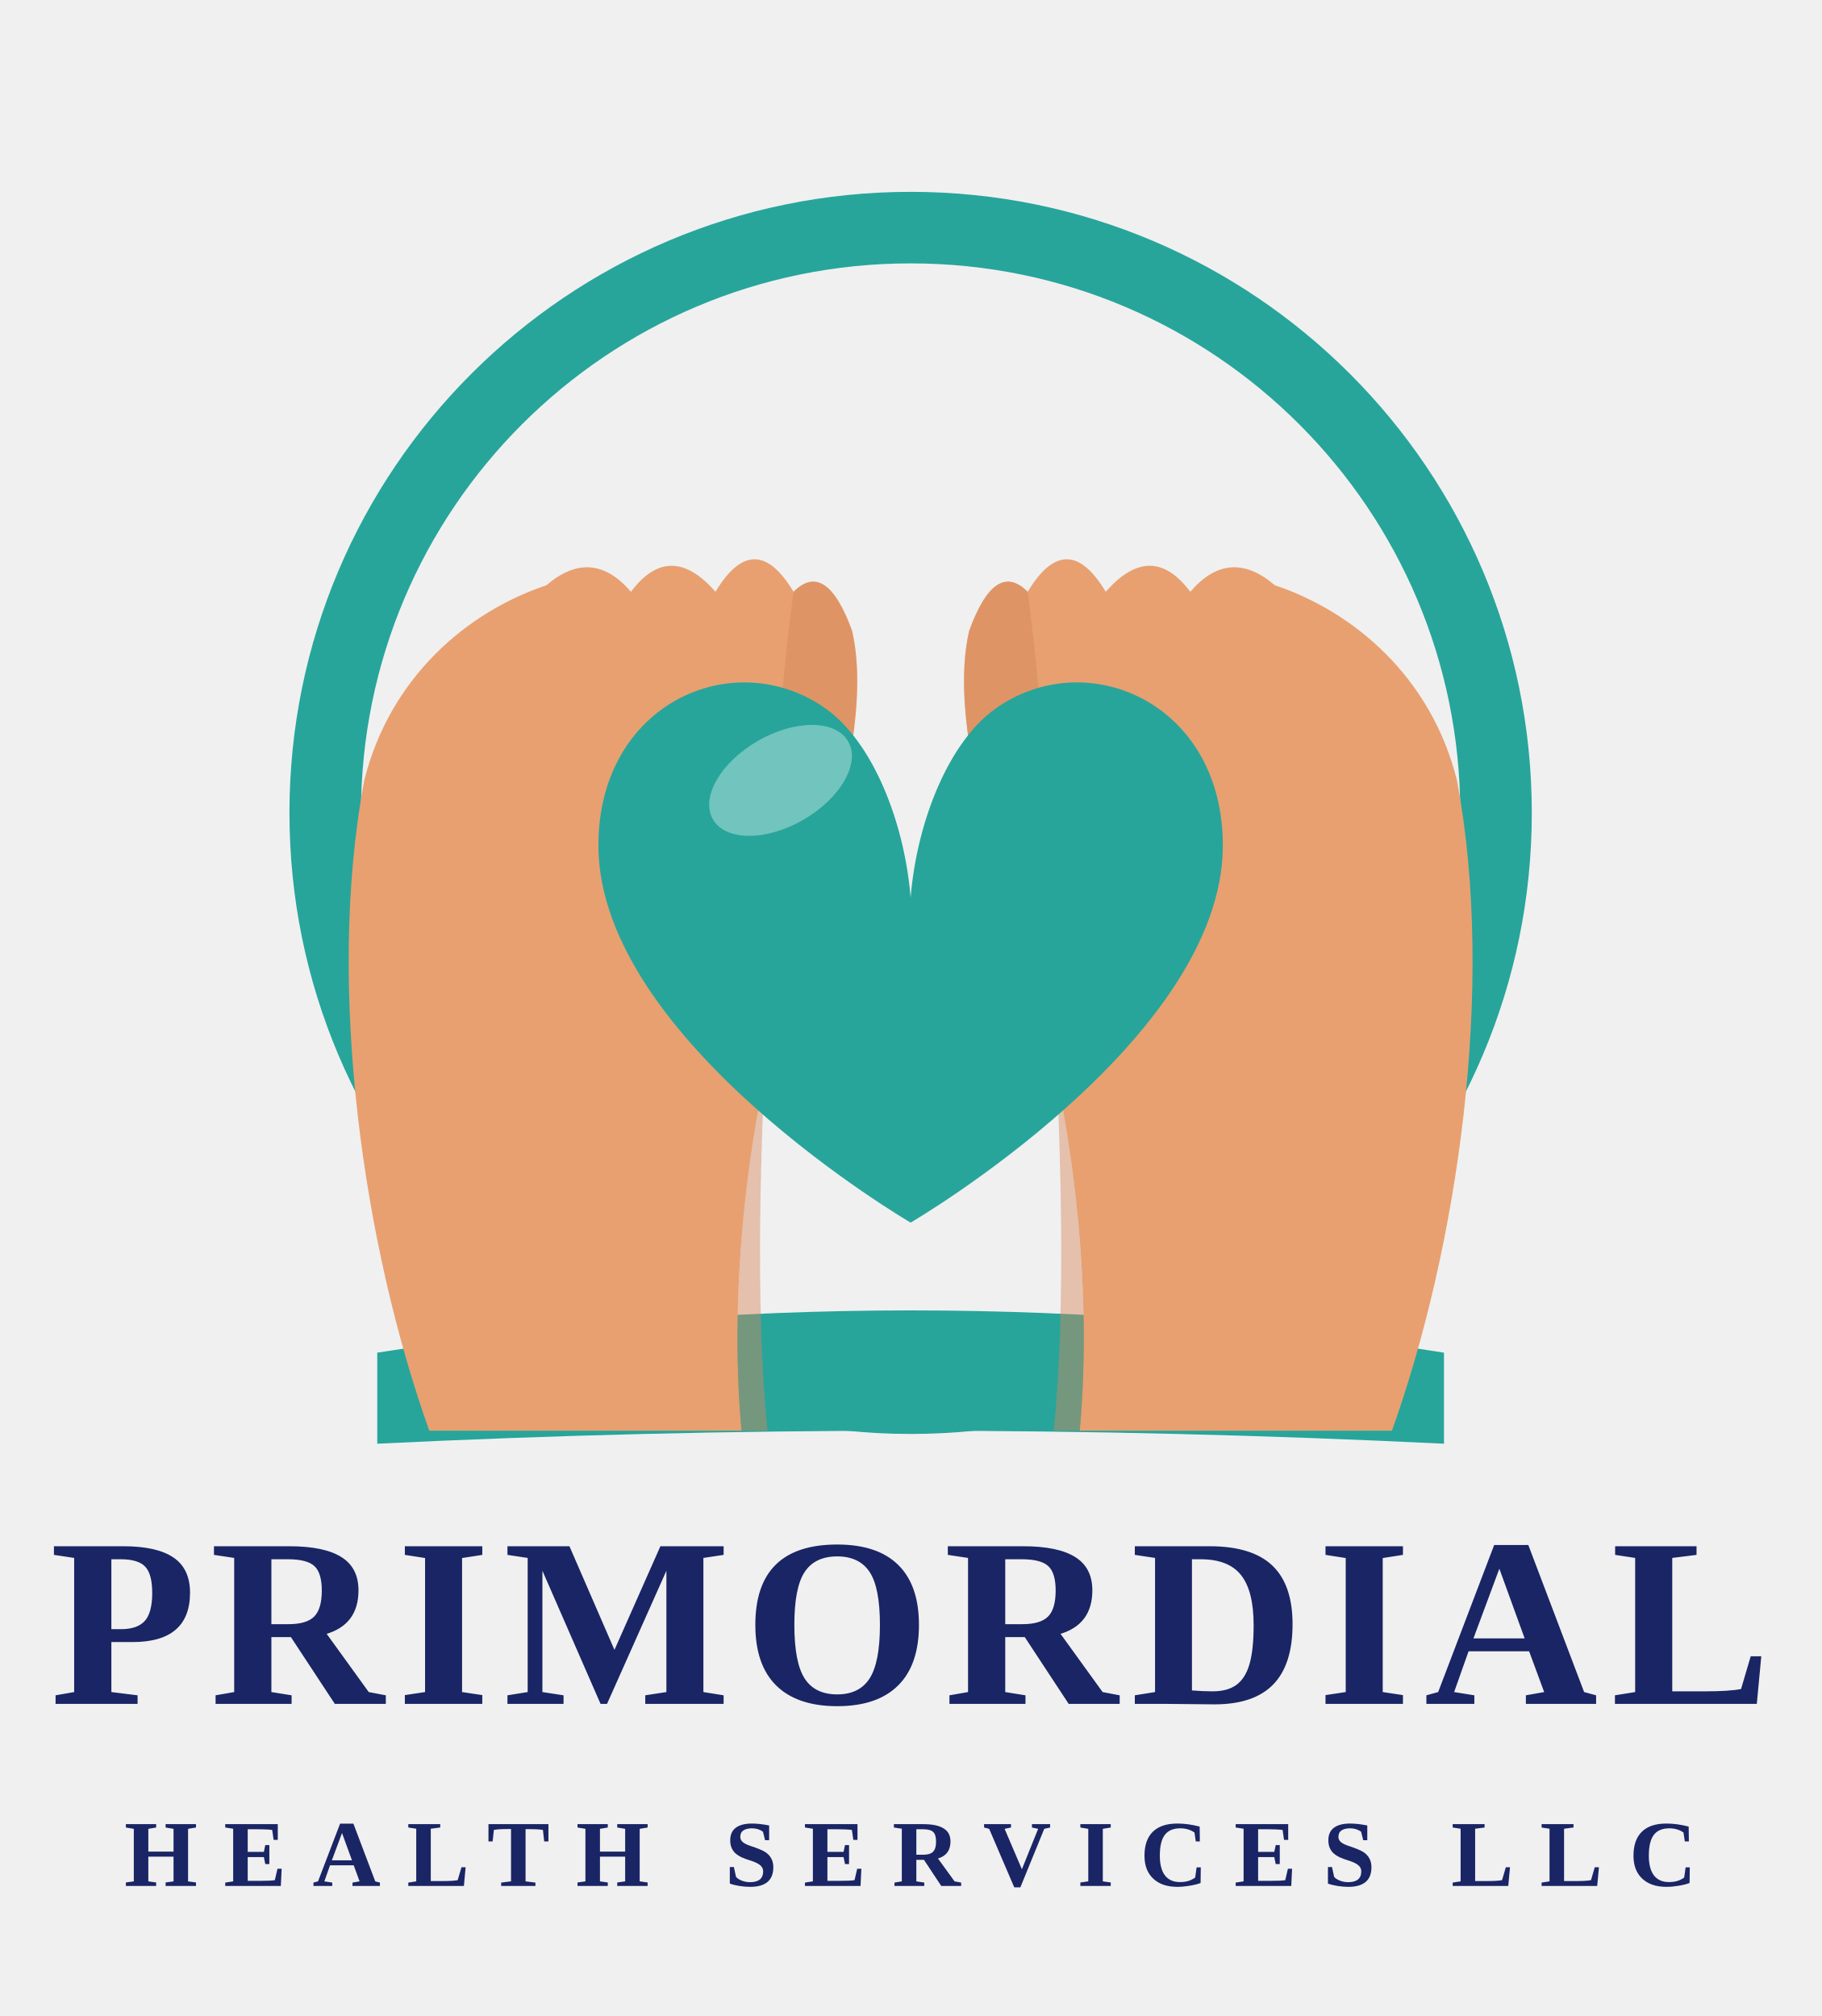
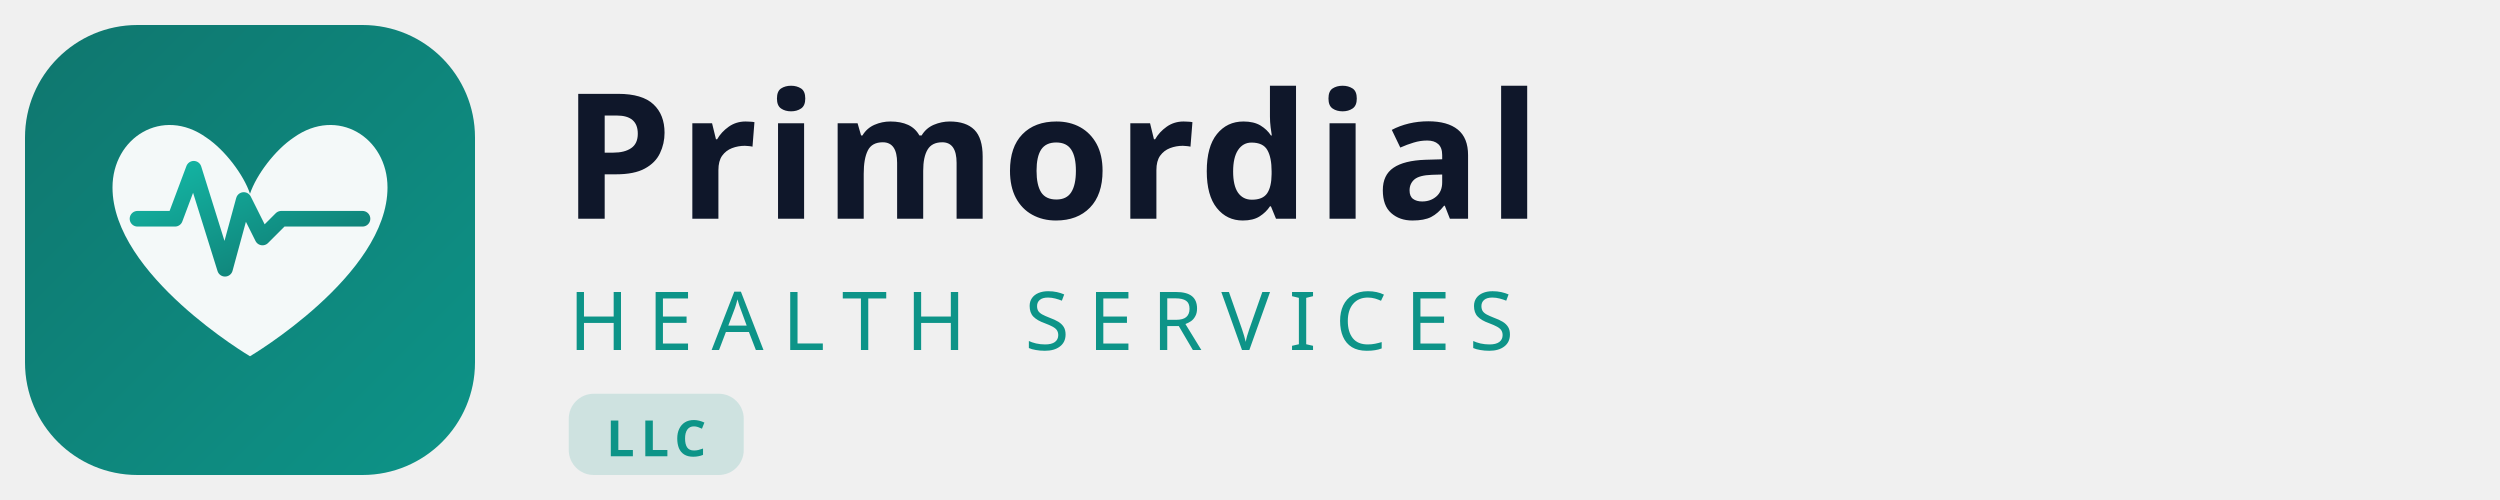
- <svg xmlns="http://www.w3.org/2000/svg" viewBox="0 0 280 310">
-   <circle cx="140" cy="125" r="90" fill="none" stroke="#27a59b" stroke-width="11" />
-   <path d="M 58 208 Q 140 195 222 208 L 222 222 Q 140 218 58 222 Z" fill="#27a59b" />
-   <path d="     M 66 220     C 56 192, 50 152, 56 120     C 60 104, 72 94, 84 90     Q 91 84, 97 91     Q 103 83, 110 91     Q 116 81, 122 91     Q 127 86, 131 97     C 134 110, 128 130, 121 152     C 115 172, 112 198, 114 220     Z   " fill="#E8A070" />
-   <path d="     M 114 220     C 112 198, 115 172, 121 152     C 128 130, 134 110, 131 97     Q 127 86, 122 91     C 120 106, 118 130, 118 155     C 117 175, 116 200, 118 220     Z   " fill="#D4855A" opacity="0.45" />
-   <path d="     M 214 220     C 224 192, 230 152, 224 120     C 220 104, 208 94, 196 90     Q 189 84, 183 91     Q 177 83, 170 91     Q 164 81, 158 91     Q 153 86, 149 97     C 146 110, 152 130, 159 152     C 165 172, 168 198, 166 220     Z   " fill="#E8A070" />
-   <path d="     M 166 220     C 168 198, 165 172, 159 152     C 152 130, 146 110, 149 97     Q 153 86, 158 91     C 160 106, 162 130, 162 155     C 163 175, 164 200, 162 220     Z   " fill="#D4855A" opacity="0.45" />
-   <path d="     M 140 188     C 140 188, 92 160, 92 130     C 92 108, 113 99, 127 109     C 134 114, 139 126, 140 138     C 141 126, 146 114, 153 109     C 167 99, 188 108, 188 130     C 188 160, 140 188, 140 188 Z   " fill="#27a59b" />
-   <ellipse cx="120" cy="120" rx="12" ry="7" fill="rgba(255,255,255,0.35)" transform="rotate(-30 120 120)" />
-   <text x="140" y="262" text-anchor="middle" font-family="Georgia, 'Times New Roman', serif" font-size="37" font-weight="700" fill="#1a2565" letter-spacing="2">PRIMORDIAL</text>
-   <text x="140" y="290" text-anchor="middle" font-family="Georgia, 'Times New Roman', serif" font-size="14.5" font-weight="600" fill="#1a2565" letter-spacing="4">HEALTH SERVICES LLC</text>
+ <svg xmlns="http://www.w3.org/2000/svg" viewBox="0 0 400 80" fill="none">
+   <defs>
+     <linearGradient id="iconGrad" x1="0%" y1="0%" x2="100%" y2="100%">
+       <stop offset="0%" stop-color="#0f766e" />
+       <stop offset="100%" stop-color="#0d9488" />
+     </linearGradient>
+     <linearGradient id="heartGrad" x1="0%" y1="0%" x2="100%" y2="100%">
+       <stop offset="0%" stop-color="#14b8a6" />
+       <stop offset="100%" stop-color="#0f766e" />
+     </linearGradient>
+   </defs>
+   <rect x="4" y="4" width="72" height="72" rx="18" fill="url(#iconGrad)" />
+   <path d="M40 57 C40 57 18 44 18 30 C18 22 26 17 33 22 C36 24 39 28 40 31 C41 28 44 24 47 22 C54 17 62 22 62 30 C62 44 40 57 40 57Z" fill="white" opacity="0.95" />
+   <path d="M22 35 L28 35 L31 27 L36 43 L39 32 L42 38 L45 35 L58 35" fill="none" stroke="url(#heartGrad)" stroke-width="2.5" stroke-linecap="round" stroke-linejoin="round" />
+   <text x="90" y="35" font-family="'Segoe UI', system-ui, -apple-system, sans-serif" font-size="28" font-weight="800" fill="#0f172a" letter-spacing="1">Primordial</text>
+   <text x="91" y="56" font-family="'Segoe UI', system-ui, -apple-system, sans-serif" font-size="13" font-weight="500" fill="#0d9488" letter-spacing="3">HEALTH SERVICES</text>
+   <rect x="91" y="63" width="28" height="13" rx="4" fill="#0d9488" opacity="0.15" />
+   <text x="105" y="73" text-anchor="middle" font-family="'Segoe UI', system-ui, sans-serif" font-size="8" font-weight="700" fill="#0d9488" letter-spacing="1">LLC</text>
</svg>
